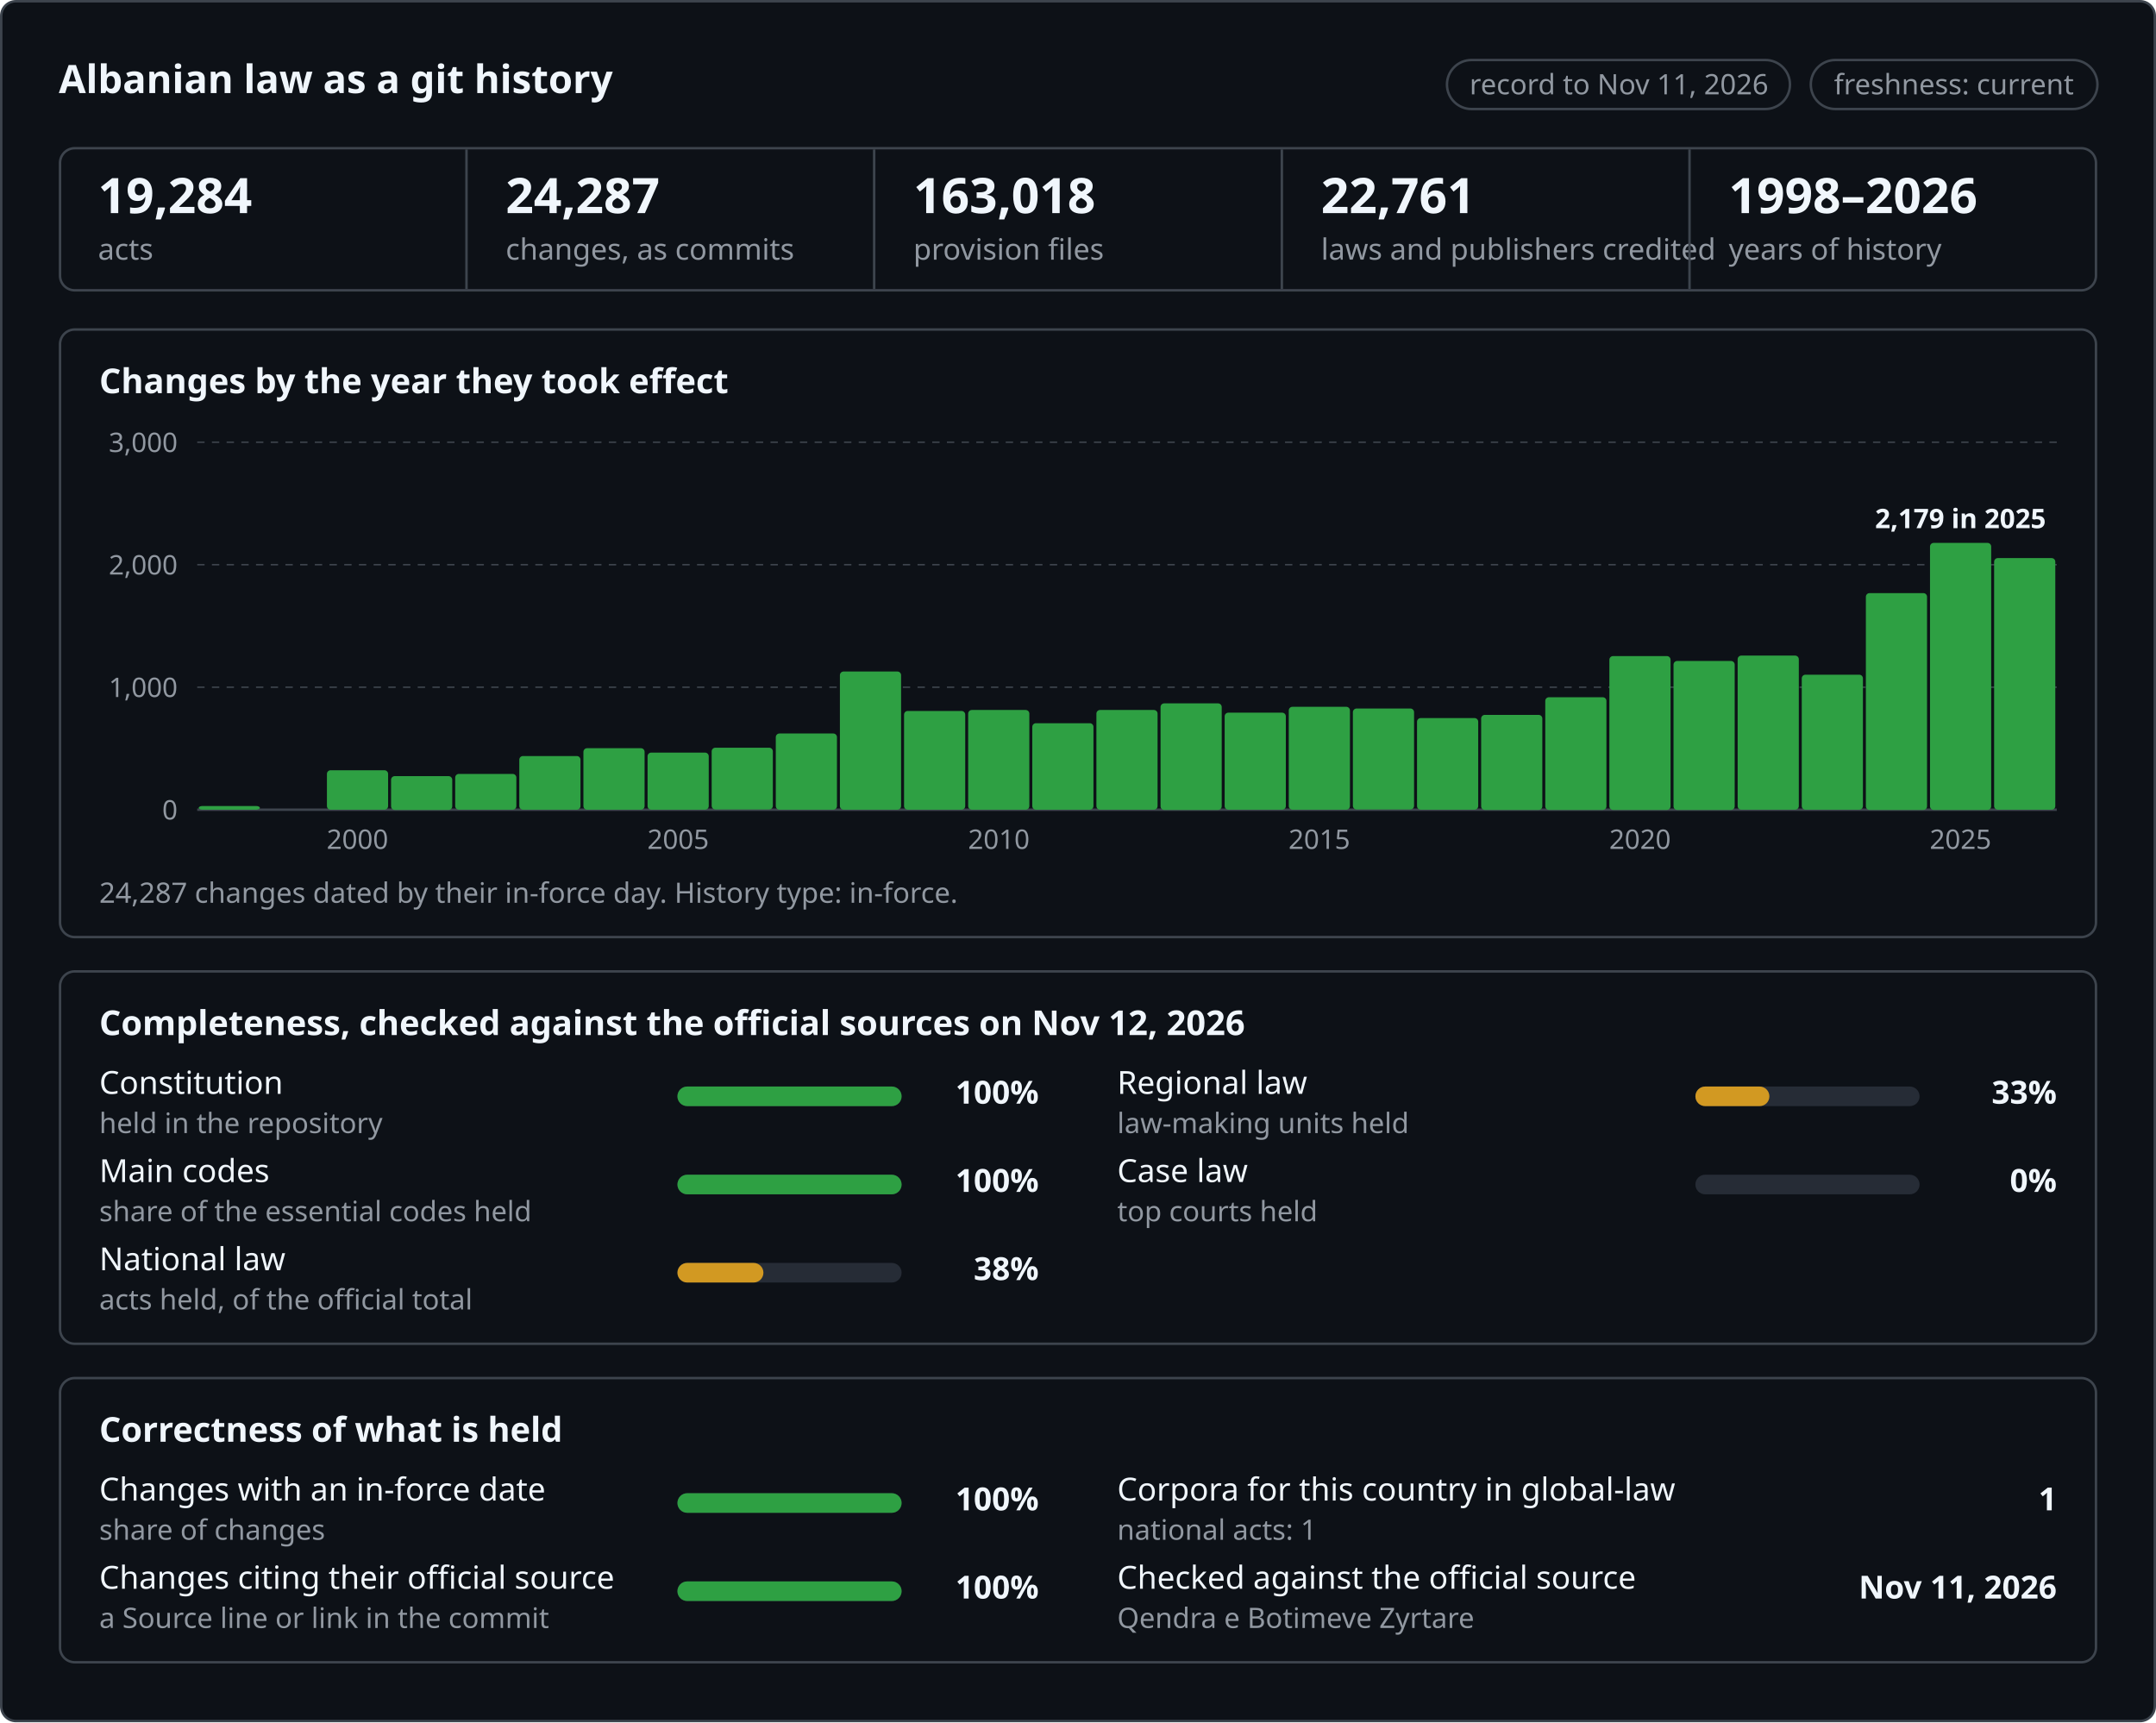
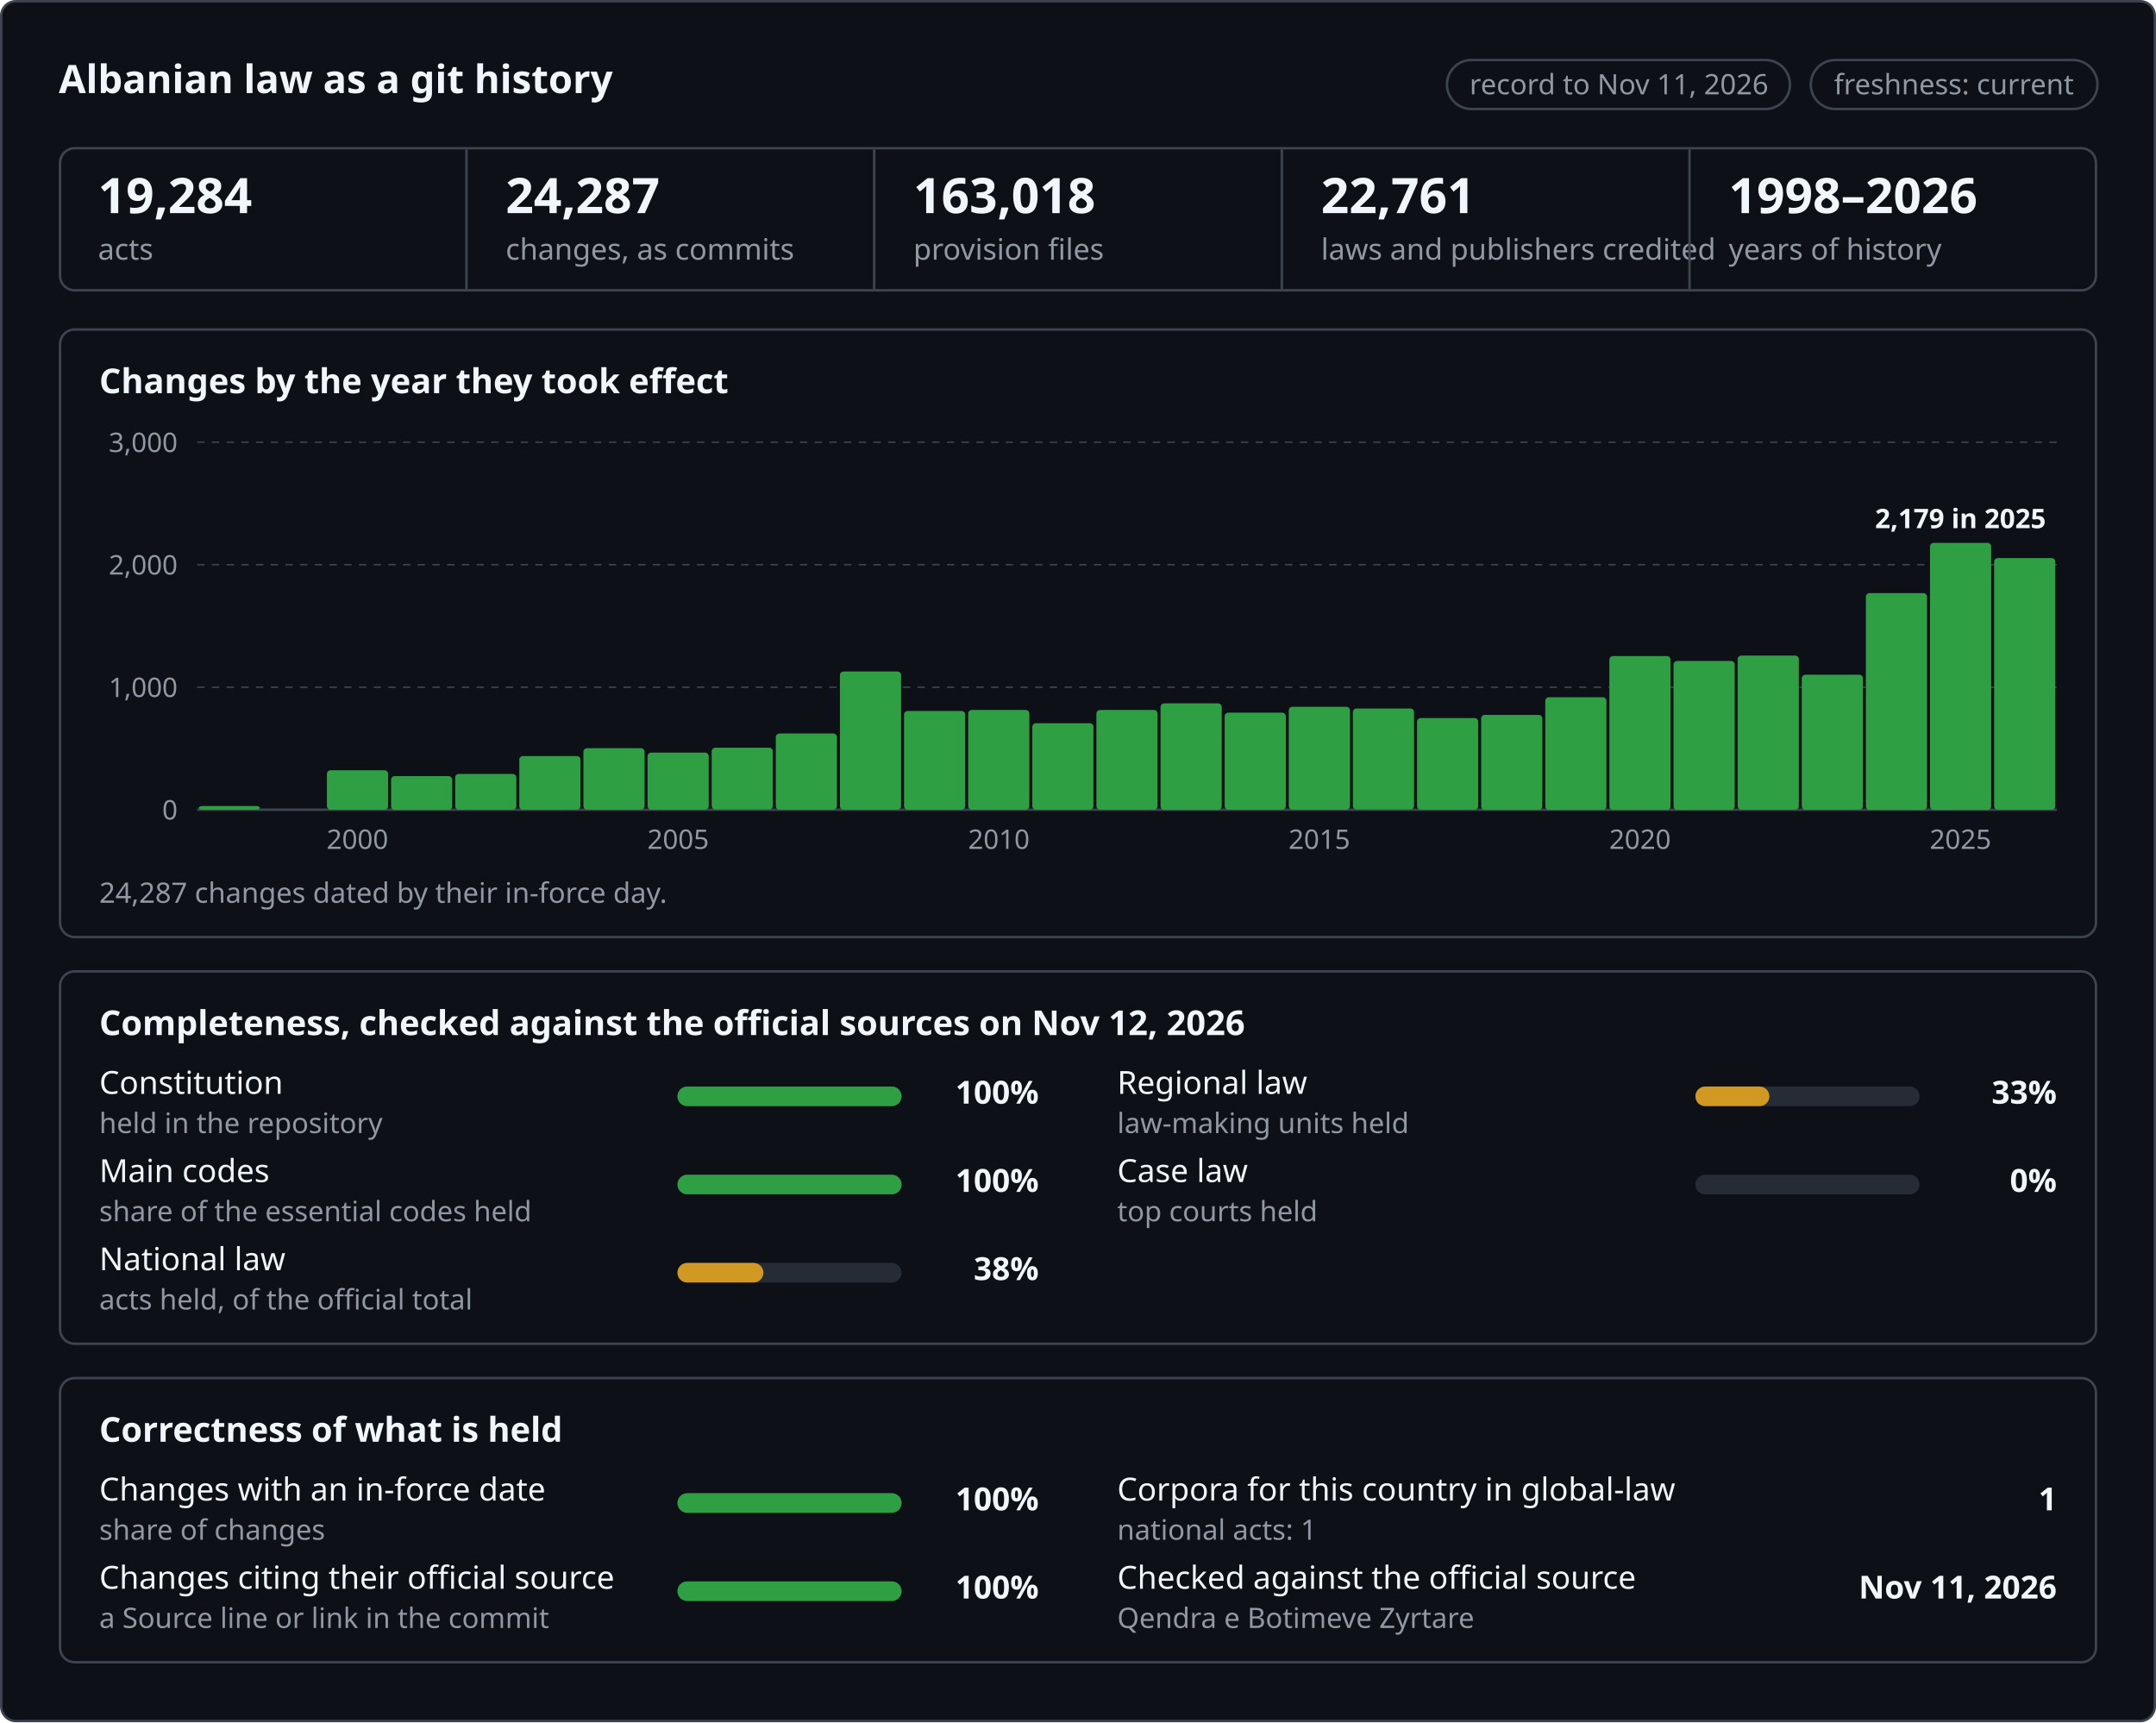
<svg xmlns="http://www.w3.org/2000/svg" width="880" height="703" viewBox="0 0 880 703" font-family="-apple-system,BlinkMacSystemFont,Segoe UI,Noto Sans,Helvetica,Arial,sans-serif">
  <rect x="0.5" y="0.5" width="879" height="702" rx="6" fill="#0d1117" stroke="#3d444d" />
  <text x="24" y="38" font-size="16" font-weight="600" fill="#f0f6fc">Albanian law as a git history</text>
  <rect x="590.6" y="24.5" width="140" height="20" rx="10" fill="none" stroke="#3d444d" />
  <text x="660.8" y="38.5" font-size="11.5" font-weight="500" text-anchor="middle" fill="#9198a1">record to Nov 11, 2026</text>
  <rect x="739.1" y="24.5" width="117" height="20" rx="10" fill="none" stroke="#3d444d" />
  <text x="797.5" y="38.5" font-size="11.5" font-weight="500" text-anchor="middle" fill="#9198a1">freshness: current</text>
  <rect x="24.5" y="60.5" width="831" height="58" rx="6" fill="#0d1117" stroke="#3d444d" />
  <text x="40.0" y="87" font-size="20" font-weight="600" fill="#f0f6fc">19,284</text>
  <text x="40.0" y="106" font-size="12" fill="#9198a1">acts</text>
  <line x1="190.4" y1="61" x2="190.4" y2="118" stroke="#3d444d" />
  <text x="206.4" y="87" font-size="20" font-weight="600" fill="#f0f6fc">24,287</text>
  <text x="206.4" y="106" font-size="12" fill="#9198a1">changes, as commits</text>
  <line x1="356.8" y1="61" x2="356.8" y2="118" stroke="#3d444d" />
  <text x="372.8" y="87" font-size="20" font-weight="600" fill="#f0f6fc">163,018</text>
  <text x="372.8" y="106" font-size="12" fill="#9198a1">provision files</text>
  <line x1="523.2" y1="61" x2="523.2" y2="118" stroke="#3d444d" />
  <text x="539.2" y="87" font-size="20" font-weight="600" fill="#f0f6fc">22,761</text>
  <text x="539.2" y="106" font-size="12" fill="#9198a1" textLength="142" lengthAdjust="spacingAndGlyphs">laws and publishers credited</text>
  <line x1="689.6" y1="61" x2="689.6" y2="118" stroke="#3d444d" />
  <text x="705.6" y="87" font-size="20" font-weight="600" fill="#f0f6fc">1998–2026</text>
  <text x="705.6" y="106" font-size="12" fill="#9198a1">years of history</text>
  <rect x="24.5" y="134.5" width="831" height="248" rx="6" fill="#0d1117" stroke="#3d444d" />
  <text x="40.5" y="160.5" font-size="14" font-weight="600" fill="#f0f6fc">Changes by the year they took effect</text>
  <line x1="80.5" y1="330.5" x2="839.5" y2="330.5" stroke="#3d444d" stroke-width="1" />
  <text x="72.5" y="334.5" font-size="11" text-anchor="end" fill="#9198a1">0</text>
  <line x1="80.5" y1="280.5" x2="839.5" y2="280.5" stroke="#3d444d" stroke-width="0.6" stroke-dasharray="3 3" />
  <text x="72.5" y="284.5" font-size="11" text-anchor="end" fill="#9198a1">1,000</text>
  <line x1="80.5" y1="230.5" x2="839.5" y2="230.5" stroke="#3d444d" stroke-width="0.6" stroke-dasharray="3 3" />
  <text x="72.5" y="234.5" font-size="11" text-anchor="end" fill="#9198a1">2,000</text>
  <line x1="80.5" y1="180.5" x2="839.5" y2="180.5" stroke="#3d444d" stroke-width="0.6" stroke-dasharray="3 3" />
  <text x="72.5" y="184.5" font-size="11" text-anchor="end" fill="#9198a1">3,000</text>
  <rect x="81.10" y="329.0" width="24.97" height="1.5" rx="1.5" fill="#2ea043" />
  <rect x="133.44" y="314.4" width="24.97" height="16.1" rx="1.5" fill="#2ea043" />
  <text x="145.9" y="346.5" font-size="11" text-anchor="middle" fill="#9198a1">2000</text>
  <rect x="159.62" y="316.8" width="24.97" height="13.8" rx="1.5" fill="#2ea043" />
  <rect x="185.79" y="315.9" width="24.97" height="14.6" rx="1.5" fill="#2ea043" />
  <rect x="211.96" y="308.6" width="24.97" height="21.9" rx="1.5" fill="#2ea043" />
  <rect x="238.13" y="305.4" width="24.97" height="25.1" rx="1.5" fill="#2ea043" />
  <rect x="264.31" y="307.2" width="24.97" height="23.3" rx="1.5" fill="#2ea043" />
  <text x="276.8" y="346.5" font-size="11" text-anchor="middle" fill="#9198a1">2005</text>
  <rect x="290.48" y="305.2" width="24.97" height="25.2" rx="1.5" fill="#2ea043" />
  <rect x="316.65" y="299.4" width="24.97" height="31.1" rx="1.5" fill="#2ea043" />
  <rect x="342.82" y="274.1" width="24.97" height="56.4" rx="1.5" fill="#2ea043" />
  <rect x="369.00" y="290.2" width="24.97" height="40.3" rx="1.5" fill="#2ea043" />
  <rect x="395.17" y="289.8" width="24.97" height="40.7" rx="1.5" fill="#2ea043" />
  <text x="407.7" y="346.5" font-size="11" text-anchor="middle" fill="#9198a1">2010</text>
  <rect x="421.34" y="295.2" width="24.97" height="35.3" rx="1.5" fill="#2ea043" />
  <rect x="447.51" y="289.8" width="24.97" height="40.7" rx="1.5" fill="#2ea043" />
  <rect x="473.69" y="287.1" width="24.97" height="43.5" rx="1.5" fill="#2ea043" />
  <rect x="499.86" y="290.9" width="24.97" height="39.6" rx="1.5" fill="#2ea043" />
  <rect x="526.03" y="288.5" width="24.97" height="42.0" rx="1.5" fill="#2ea043" />
  <text x="538.5" y="346.5" font-size="11" text-anchor="middle" fill="#9198a1">2015</text>
  <rect x="552.20" y="289.2" width="24.97" height="41.2" rx="1.5" fill="#2ea043" />
  <rect x="578.38" y="293.1" width="24.97" height="37.4" rx="1.5" fill="#2ea043" />
  <rect x="604.55" y="291.8" width="24.97" height="38.8" rx="1.5" fill="#2ea043" />
  <rect x="630.72" y="284.6" width="24.97" height="46.0" rx="1.5" fill="#2ea043" />
  <rect x="656.89" y="267.8" width="24.97" height="62.8" rx="1.5" fill="#2ea043" />
  <text x="669.4" y="346.5" font-size="11" text-anchor="middle" fill="#9198a1">2020</text>
  <rect x="683.07" y="269.8" width="24.97" height="60.8" rx="1.5" fill="#2ea043" />
  <rect x="709.24" y="267.6" width="24.97" height="62.9" rx="1.5" fill="#2ea043" />
  <rect x="735.41" y="275.4" width="24.97" height="55.1" rx="1.5" fill="#2ea043" />
  <rect x="761.58" y="242.1" width="24.97" height="88.5" rx="1.5" fill="#2ea043" />
  <rect x="787.76" y="221.6" width="24.97" height="109.0" rx="1.5" fill="#2ea043" />
  <text x="800.2" y="346.5" font-size="11" text-anchor="middle" fill="#9198a1">2025</text>
  <text x="800.2" y="215.6" font-size="11" font-weight="600" text-anchor="middle" fill="#f0f6fc">2,179 in 2025</text>
  <rect x="813.93" y="227.8" width="24.97" height="102.7" rx="1.5" fill="#2ea043" />
-   <text x="40.5" y="368.5" font-size="11.5" fill="#9198a1">24,287 changes dated by their in-force day. History type: in-force.</text>
+   <text x="40.5" y="368.5" font-size="11.5" fill="#9198a1">24,287 changes dated by their in-force day.</text>
  <rect x="24.5" y="396.5" width="831" height="152" rx="6" fill="#0d1117" stroke="#3d444d" />
  <text x="40.5" y="422.5" font-size="14" font-weight="600" fill="#f0f6fc">Completeness, checked against the official sources on Nov 12, 2026</text>
  <text x="40.5" y="446.5" font-size="13" fill="#f0f6fc">Constitution</text>
  <text x="40.5" y="462.5" font-size="11.5" fill="#9198a1">held in the repository</text>
  <g>
    <rect x="276.5" y="443.5" width="91.5" height="8" rx="4" fill="#262c36" />
    <rect x="276.5" y="443.5" width="91.5" height="8" rx="4" fill="#2ea043" />
  </g>
  <text x="424.0" y="450.5" font-size="13" font-weight="600" text-anchor="end" fill="#f0f6fc">100%</text>
  <text x="40.5" y="482.5" font-size="13" fill="#f0f6fc">Main codes</text>
  <text x="40.5" y="498.5" font-size="11.5" fill="#9198a1">share of the essential codes held</text>
  <g>
    <rect x="276.5" y="479.5" width="91.5" height="8" rx="4" fill="#262c36" />
    <rect x="276.5" y="479.5" width="91.5" height="8" rx="4" fill="#2ea043" />
  </g>
  <text x="424.0" y="486.5" font-size="13" font-weight="600" text-anchor="end" fill="#f0f6fc">100%</text>
  <text x="40.5" y="518.5" font-size="13" fill="#f0f6fc">National law</text>
  <text x="40.5" y="534.5" font-size="11.5" fill="#9198a1">acts held, of the official total</text>
  <g>
    <rect x="276.5" y="515.5" width="91.5" height="8" rx="4" fill="#262c36" />
    <rect x="276.5" y="515.5" width="35.1" height="8" rx="4" fill="#d29922" />
  </g>
  <text x="424.0" y="522.5" font-size="13" font-weight="600" text-anchor="end" fill="#f0f6fc">38%</text>
  <text x="456.0" y="446.5" font-size="13" fill="#f0f6fc">Regional law</text>
  <text x="456.0" y="462.5" font-size="11.5" fill="#9198a1">law-making units held</text>
  <g>
    <rect x="692.0" y="443.5" width="91.5" height="8" rx="4" fill="#262c36" />
    <rect x="692.0" y="443.5" width="30.2" height="8" rx="4" fill="#d29922" />
  </g>
  <text x="839.5" y="450.5" font-size="13" font-weight="600" text-anchor="end" fill="#f0f6fc">33%</text>
  <text x="456.0" y="482.5" font-size="13" fill="#f0f6fc">Case law</text>
  <text x="456.0" y="498.5" font-size="11.5" fill="#9198a1">top courts held</text>
  <g>
    <rect x="692.0" y="479.5" width="91.5" height="8" rx="4" fill="#262c36" />
  </g>
  <text x="839.5" y="486.5" font-size="13" font-weight="600" text-anchor="end" fill="#f0f6fc">0%</text>
  <rect x="24.5" y="562.5" width="831" height="116" rx="6" fill="#0d1117" stroke="#3d444d" />
  <text x="40.5" y="588.5" font-size="14" font-weight="600" fill="#f0f6fc">Correctness of what is held</text>
  <text x="40.5" y="612.5" font-size="13" fill="#f0f6fc">Changes with an in-force date</text>
  <text x="40.5" y="628.5" font-size="11.5" fill="#9198a1">share of changes</text>
  <g>
    <rect x="276.5" y="609.5" width="91.5" height="8" rx="4" fill="#262c36" />
    <rect x="276.5" y="609.5" width="91.5" height="8" rx="4" fill="#2ea043" />
  </g>
  <text x="424.0" y="616.5" font-size="13" font-weight="600" text-anchor="end" fill="#f0f6fc">100%</text>
  <text x="40.5" y="648.5" font-size="13" fill="#f0f6fc">Changes citing their official source</text>
  <text x="40.5" y="664.5" font-size="11.5" fill="#9198a1">a Source line or link in the commit</text>
  <g>
    <rect x="276.5" y="645.5" width="91.5" height="8" rx="4" fill="#262c36" />
    <rect x="276.5" y="645.5" width="91.5" height="8" rx="4" fill="#2ea043" />
  </g>
  <text x="424.0" y="652.5" font-size="13" font-weight="600" text-anchor="end" fill="#f0f6fc">100%</text>
  <text x="456.0" y="612.5" font-size="13" fill="#f0f6fc">Corpora for this country in global-law</text>
  <text x="456.0" y="628.5" font-size="11.5" fill="#9198a1">national acts: 1</text>
  <text x="839.5" y="616.5" font-size="13" font-weight="600" text-anchor="end" fill="#f0f6fc">1</text>
  <text x="456.0" y="648.5" font-size="13" fill="#f0f6fc">Checked against the official source</text>
  <text x="456.0" y="664.5" font-size="11.5" fill="#9198a1">Qendra e Botimeve Zyrtare</text>
  <text x="839.5" y="652.5" font-size="13" font-weight="600" text-anchor="end" fill="#f0f6fc">Nov 11, 2026</text>
</svg>
